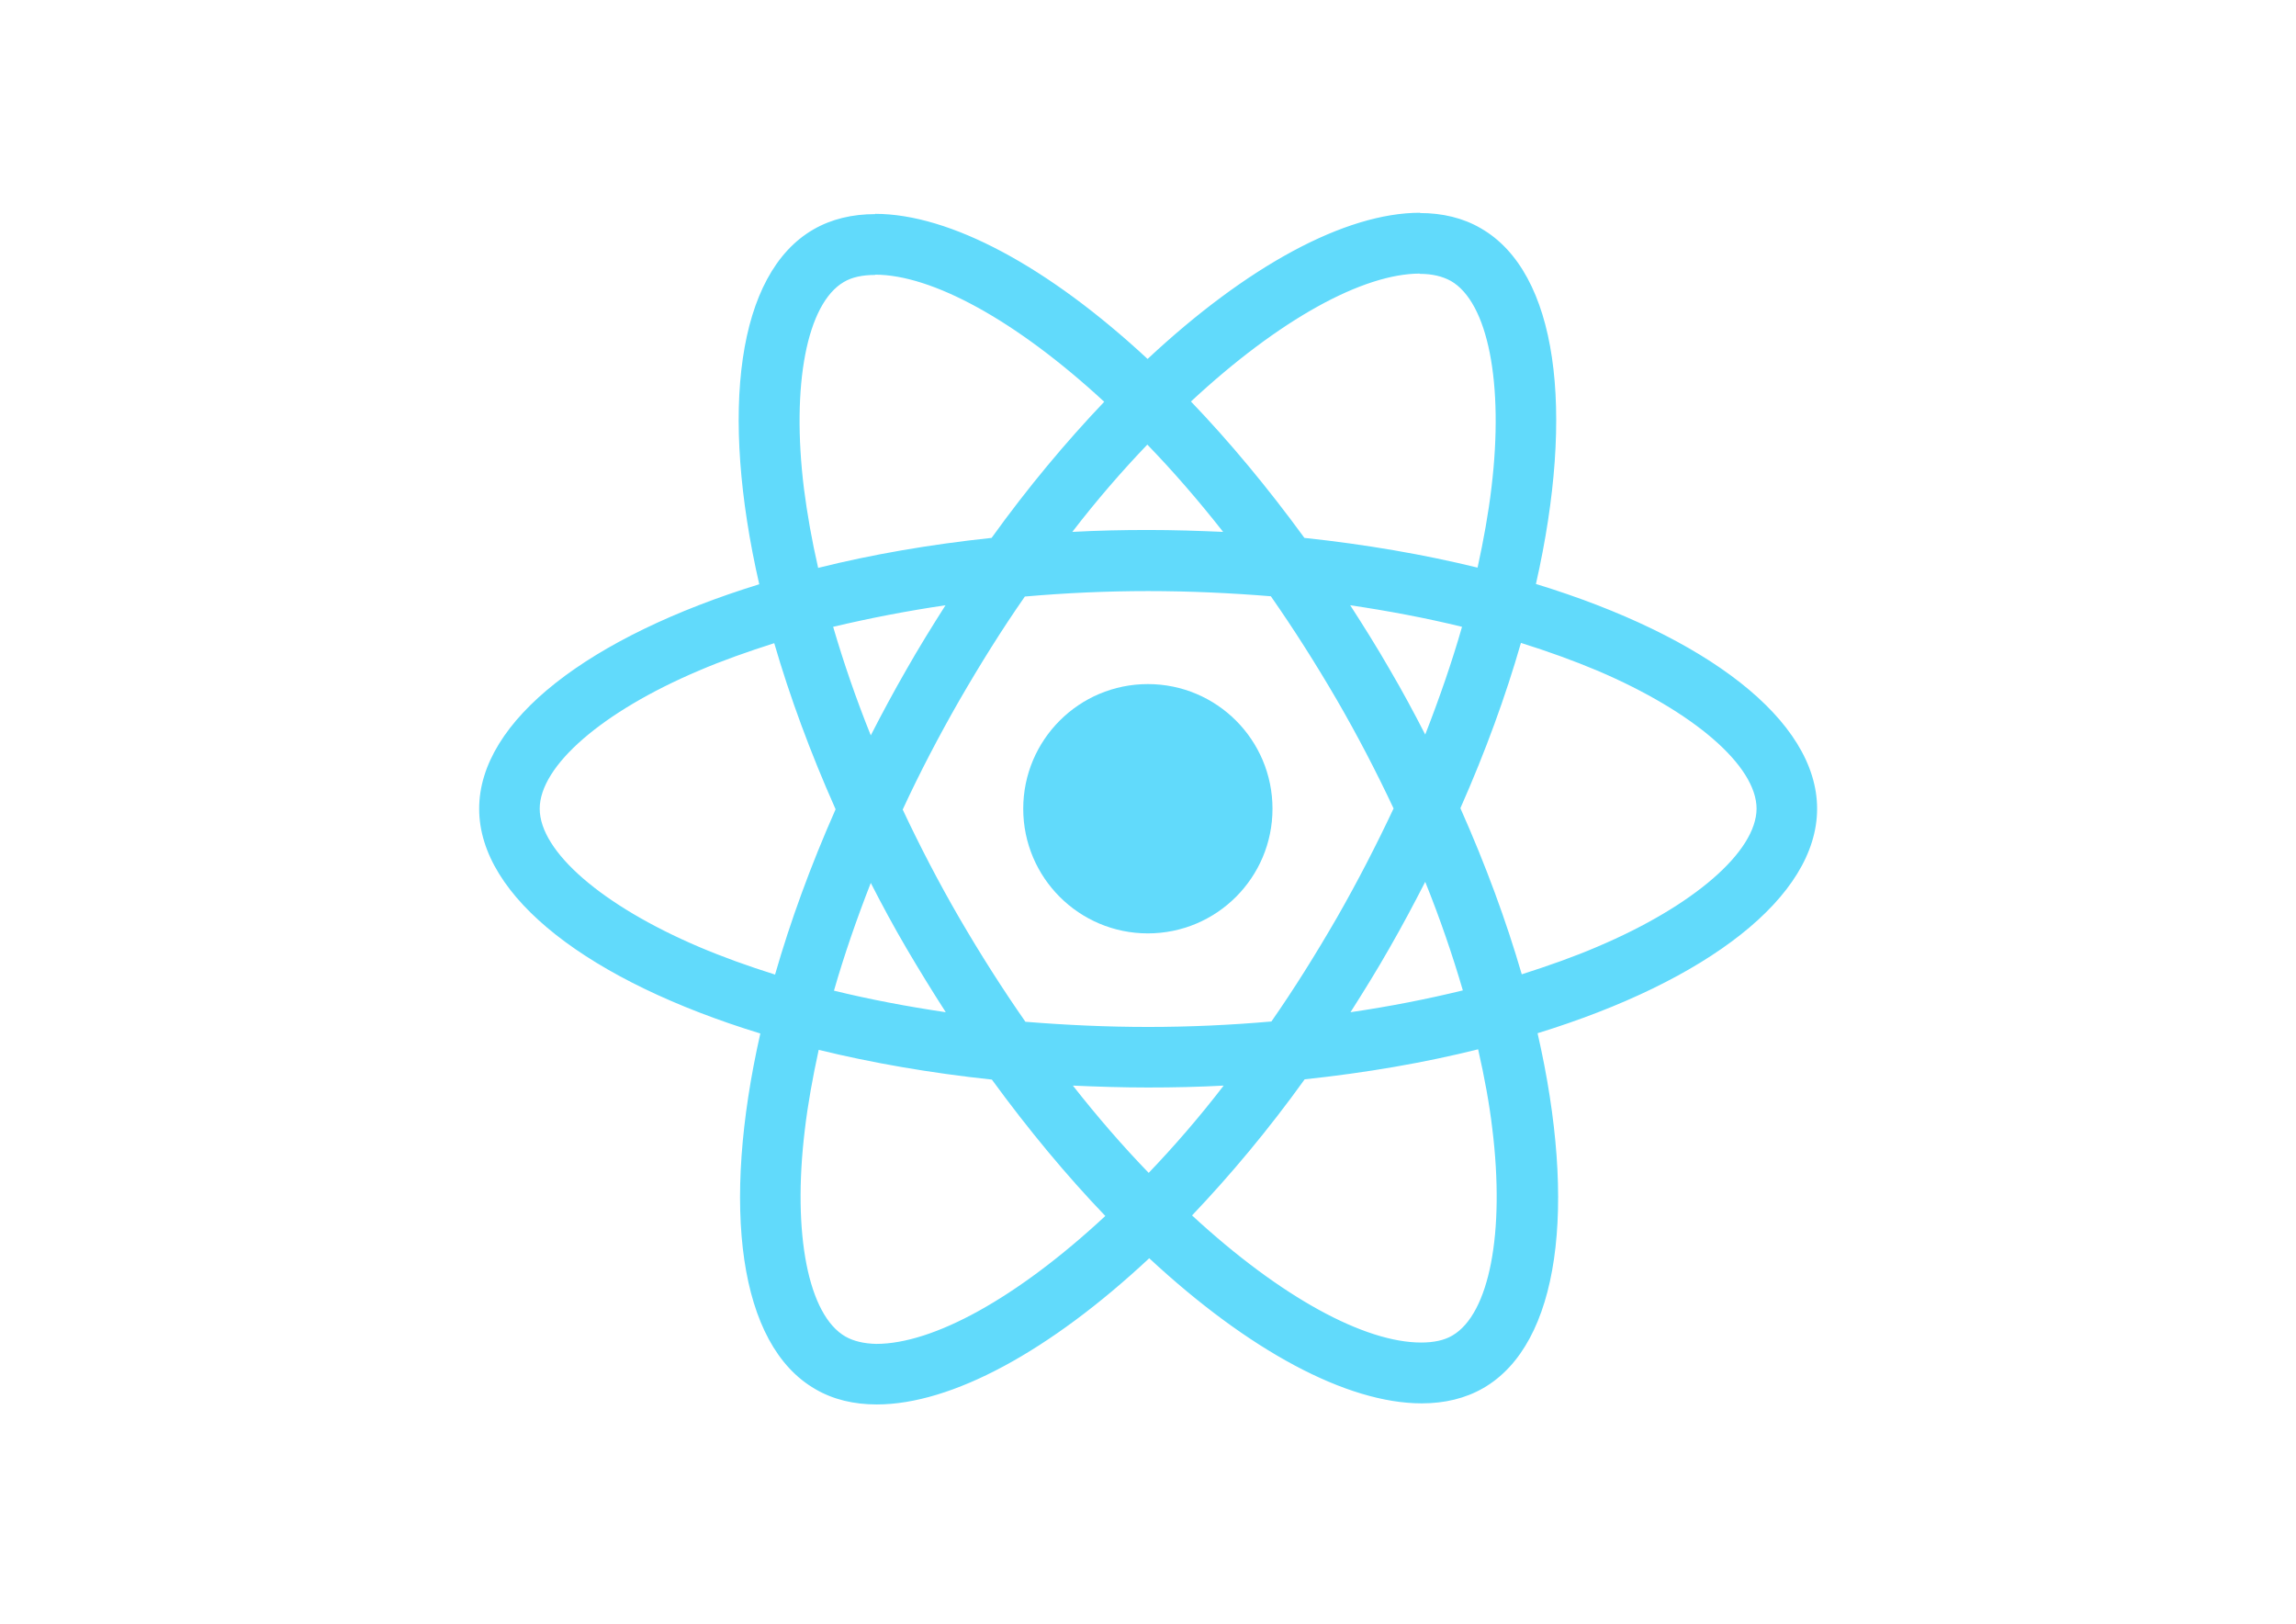
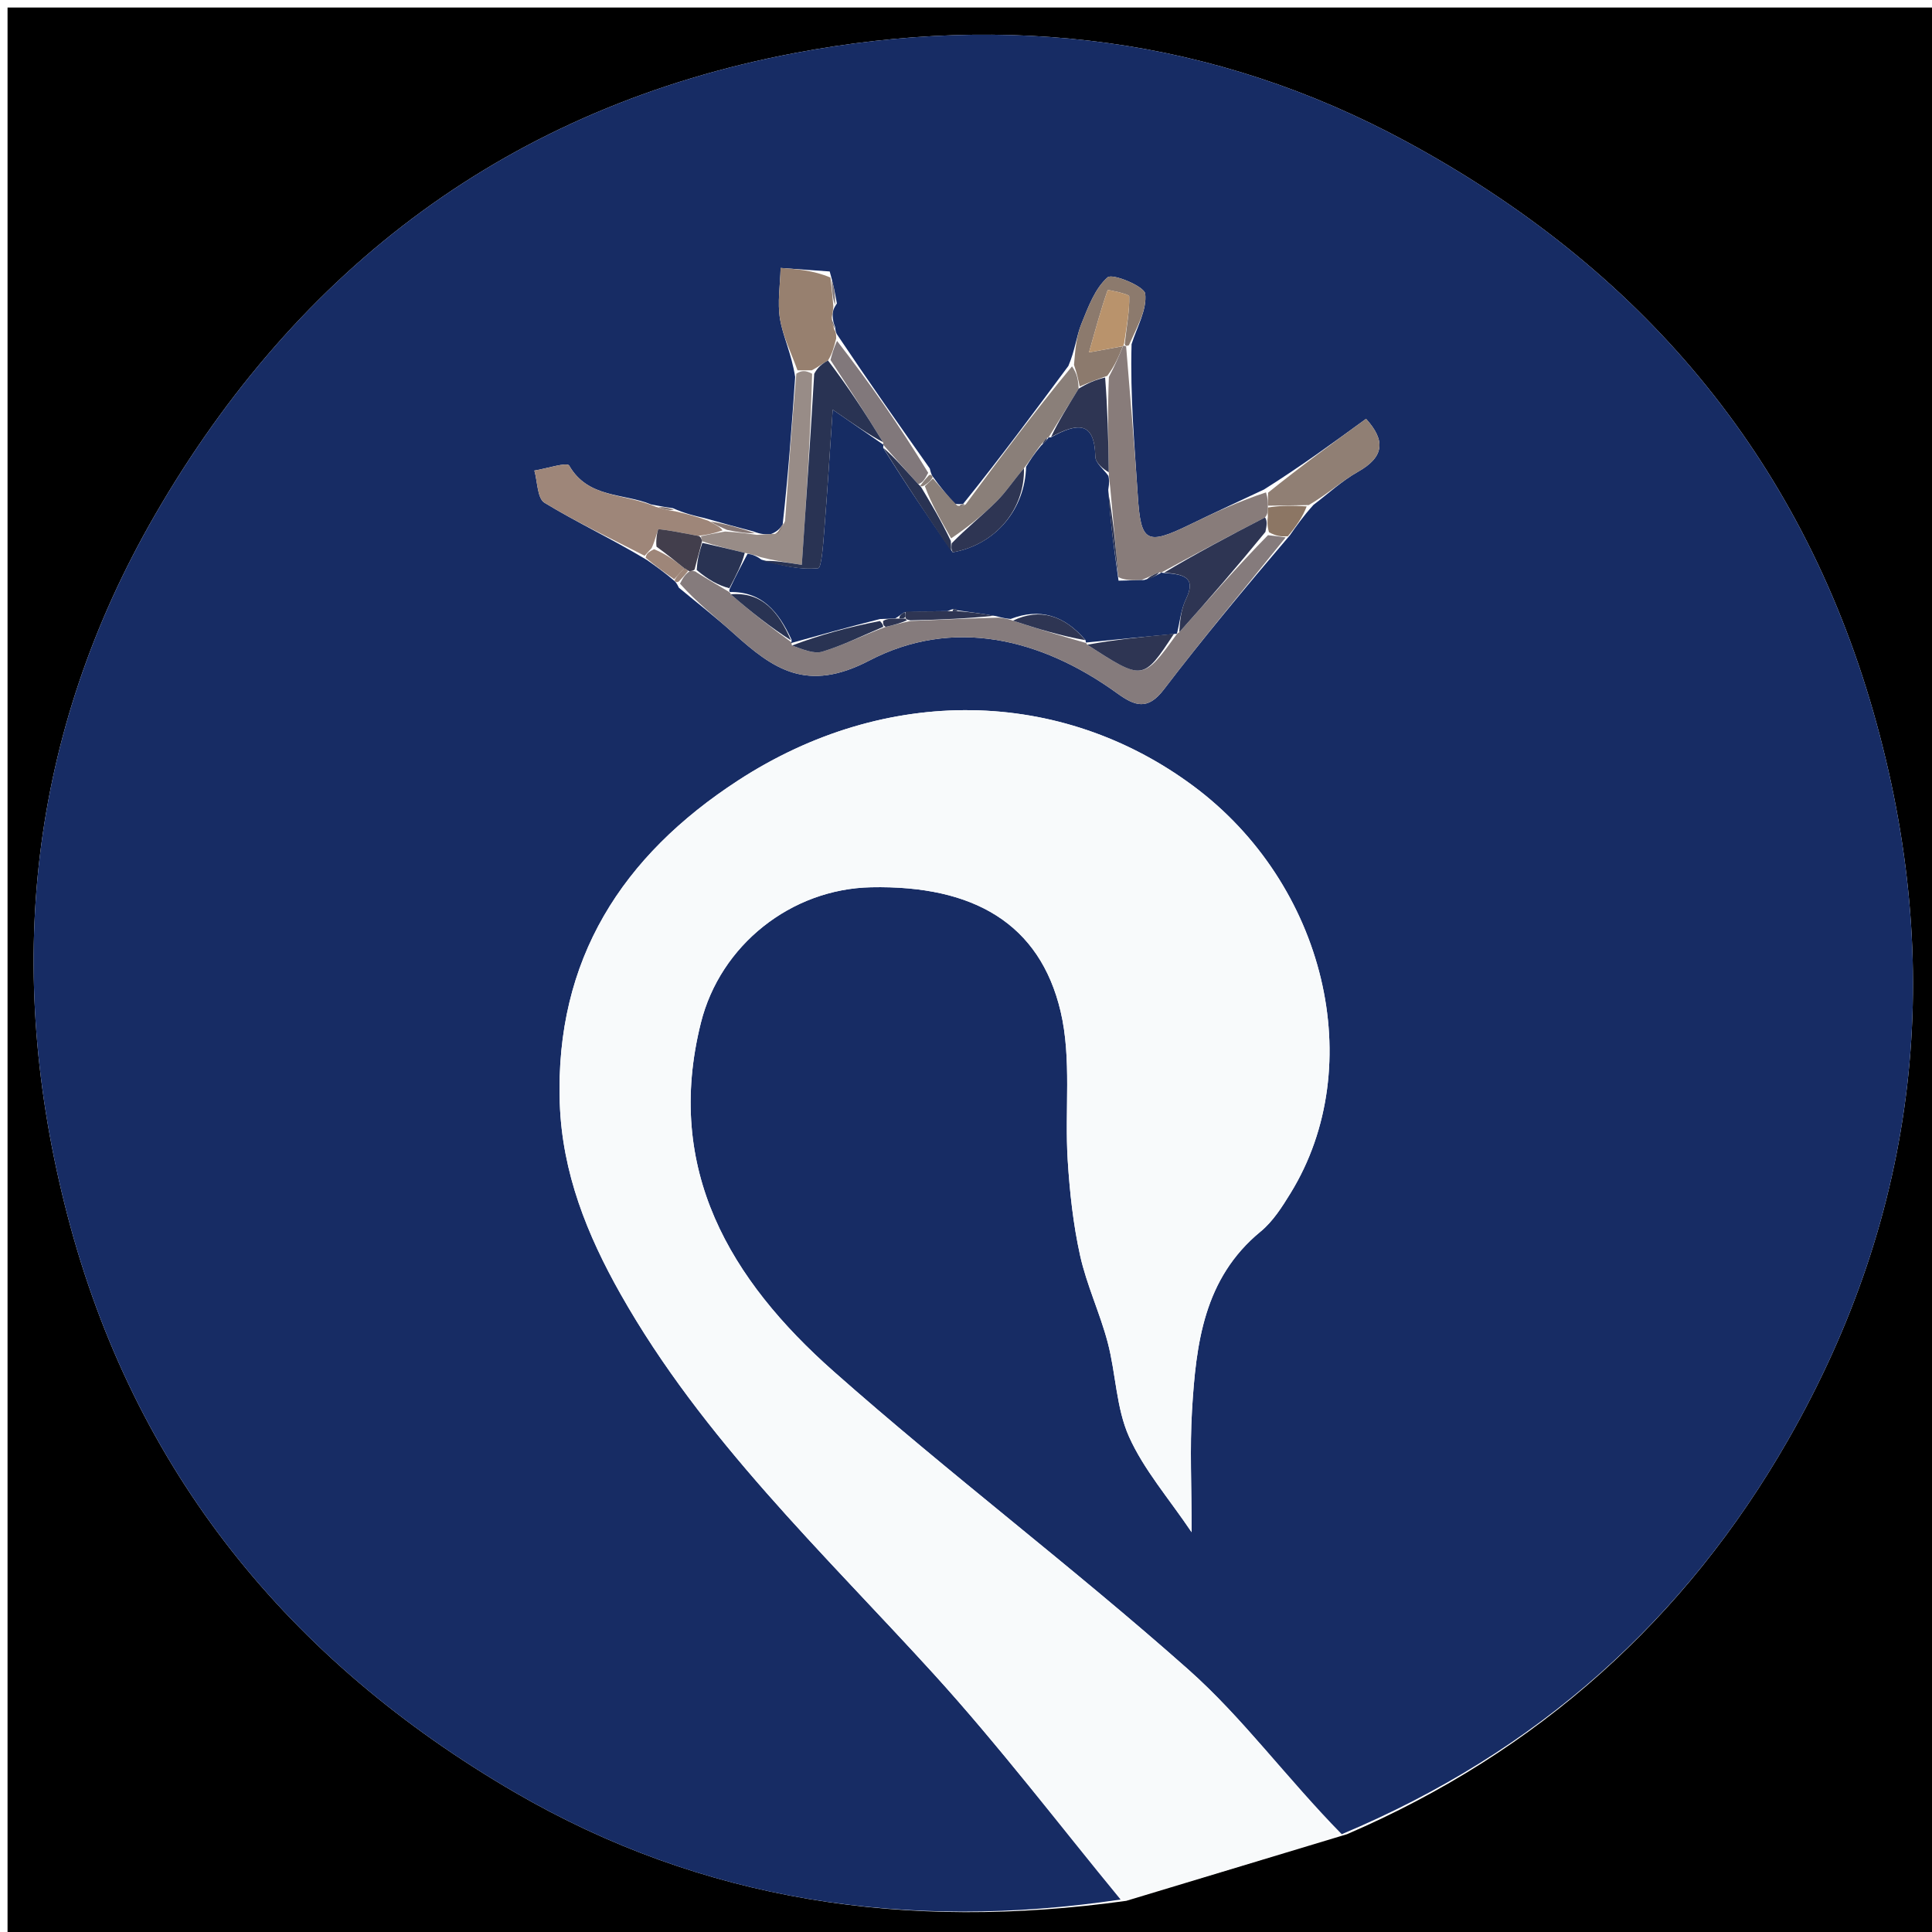
- <svg xmlns="http://www.w3.org/2000/svg" viewBox="0 0 841.9 595.3">
-   <g fill="#61DAFB">
-     <path d="M666.3 296.5c0-32.5-40.7-63.3-103.1-82.4 14.4-63.6 8-114.2-20.2-130.4-6.5-3.8-14.1-5.6-22.4-5.6v22.3c4.6 0 8.3.9 11.4 2.6 13.6 7.8 19.5 37.5 14.9 75.7-1.1 9.4-2.9 19.3-5.1 29.4-19.6-4.8-41-8.5-63.5-10.9-13.5-18.5-27.5-35.3-41.6-50 32.6-30.3 63.2-46.9 84-46.9V78c-27.5 0-63.5 19.6-99.9 53.6-36.4-33.8-72.4-53.2-99.9-53.2v22.3c20.7 0 51.4 16.5 84 46.6-14 14.7-28 31.4-41.3 49.9-22.6 2.4-44 6.1-63.6 11-2.3-10-4-19.7-5.2-29-4.7-38.2 1.1-67.9 14.6-75.8 3-1.8 6.9-2.6 11.5-2.6V78.5c-8.4 0-16 1.8-22.6 5.6-28.1 16.2-34.4 66.7-19.9 130.1-62.2 19.2-102.7 49.9-102.7 82.3 0 32.5 40.7 63.3 103.1 82.4-14.4 63.6-8 114.2 20.2 130.4 6.5 3.8 14.1 5.6 22.5 5.6 27.5 0 63.5-19.6 99.9-53.6 36.4 33.8 72.4 53.2 99.9 53.2 8.4 0 16-1.8 22.6-5.6 28.1-16.2 34.4-66.7 19.9-130.1 62-19.1 102.5-49.9 102.5-82.3zm-130.2-66.7c-3.7 12.9-8.3 26.2-13.5 39.5-4.1-8-8.4-16-13.1-24-4.6-8-9.5-15.8-14.4-23.4 14.2 2.1 27.9 4.7 41 7.9zm-45.8 106.5c-7.8 13.5-15.8 26.3-24.1 38.2-14.9 1.3-30 2-45.2 2-15.1 0-30.2-.7-45-1.9-8.3-11.9-16.4-24.6-24.2-38-7.6-13.1-14.5-26.4-20.8-39.8 6.2-13.4 13.2-26.8 20.7-39.9 7.8-13.5 15.8-26.3 24.1-38.2 14.9-1.3 30-2 45.2-2 15.1 0 30.2.7 45 1.9 8.3 11.9 16.4 24.6 24.2 38 7.6 13.1 14.5 26.4 20.8 39.8-6.3 13.4-13.2 26.8-20.7 39.9zm32.3-13c5.4 13.4 10 26.8 13.8 39.8-13.1 3.2-26.9 5.9-41.2 8 4.9-7.7 9.8-15.6 14.4-23.7 4.6-8 8.9-16.1 13-24.1zM421.2 430c-9.3-9.6-18.6-20.3-27.8-32 9 .4 18.2.7 27.5.7 9.4 0 18.7-.2 27.8-.7-9 11.7-18.3 22.4-27.5 32zm-74.4-58.9c-14.2-2.1-27.9-4.7-41-7.9 3.7-12.9 8.3-26.2 13.5-39.5 4.1 8 8.4 16 13.1 24 4.7 8 9.5 15.8 14.4 23.4zM420.7 163c9.3 9.6 18.6 20.3 27.8 32-9-.4-18.2-.7-27.5-.7-9.4 0-18.7.2-27.8.7 9-11.7 18.3-22.4 27.5-32zm-74 58.9c-4.9 7.7-9.8 15.6-14.4 23.7-4.6 8-8.9 16-13 24-5.4-13.4-10-26.8-13.8-39.8 13.1-3.1 26.9-5.8 41.2-7.9zm-90.5 125.2c-35.4-15.1-58.3-34.9-58.3-50.6 0-15.7 22.9-35.6 58.3-50.6 8.6-3.7 18-7 27.7-10.1 5.7 19.6 13.2 40 22.5 60.9-9.2 20.8-16.6 41.1-22.2 60.6-9.9-3.1-19.3-6.5-28-10.2zM310 490c-13.6-7.8-19.5-37.5-14.9-75.7 1.1-9.4 2.9-19.3 5.1-29.4 19.6 4.8 41 8.5 63.5 10.9 13.5 18.5 27.5 35.3 41.6 50-32.6 30.3-63.2 46.9-84 46.9-4.5-.1-8.3-1-11.3-2.7zm237.2-76.2c4.7 38.2-1.1 67.9-14.6 75.8-3 1.8-6.9 2.6-11.5 2.6-20.7 0-51.4-16.5-84-46.6 14-14.7 28-31.4 41.3-49.9 22.6-2.4 44-6.1 63.6-11 2.3 10.1 4.1 19.8 5.2 29.1zm38.5-66.7c-8.6 3.7-18 7-27.7 10.1-5.7-19.6-13.2-40-22.5-60.9 9.2-20.8 16.6-41.1 22.2-60.6 9.9 3.1 19.3 6.5 28.1 10.2 35.4 15.1 58.3 34.9 58.3 50.6-.1 15.7-23 35.6-58.4 50.6zM320.8 78.4z" />
-     <circle cx="420.9" cy="296.5" r="45.7" />
-     <path d="M520.5 78.1z" />
-   </g>
+ <svg xmlns="http://www.w3.org/2000/svg" version="1.1" id="Layer_1" x="0px" y="0px" width="100%" viewBox="0 0 256 256" enable-background="new 0 0 256 256" xml:space="preserve">
+   <path fill="#000000" opacity="1" stroke="none" d=" M151,257   C100.667,257 50.833,257 1,257   C1,171.667 1,86.333 1,1   C86.333,1 171.667,1 257,1   C257,86.333 257,171.667 257,257   C221.833,257 186.667,257 151,257  M149.236,251.87   C158.741,249.001 168.247,246.133 178.484,243.041   C203.76,232.154 223.338,214.523 236.89,190.873   C254.274,160.533 257.902,128.086 248.228,94.336   C238.459,60.257 217.214,35.457 186.33,18.75   C160.832,4.956 133.524,1.68 105.305,7.028   C67.644,14.164 39.513,35.413 20.554,68.204   C3.782,97.213 0.501,128.6 8.921,160.976   C17.736,194.873 38.288,220.101 68.262,237.518   C93.116,251.959 120.162,255.918 149.236,251.87  z" />
+   <path fill="#172C64" opacity="1" stroke="none" d=" M148.486,251.698   C120.162,255.918 93.116,251.959 68.262,237.518   C38.288,220.101 17.736,194.873 8.921,160.976   C0.501,128.6 3.782,97.213 20.554,68.204   C39.513,35.413 67.644,14.164 105.305,7.028   C133.524,1.68 160.832,4.956 186.33,18.75   C217.214,35.457 238.459,60.257 248.228,94.336   C257.902,128.086 254.274,160.533 236.89,190.873   C223.338,214.523 203.76,232.154 177.789,243.041   C170.58,235.705 164.706,227.647 157.418,221.183   C142.124,207.617 125.761,195.258 110.452,181.708   C96.765,169.593 88.003,154.985 92.872,135.526   C95.451,125.22 104.82,117.791 115.417,117.568   C129.051,117.281 137.782,122.421 140.53,133.994   C142.024,140.287 141.061,147.138 141.476,153.721   C141.742,157.956 142.203,162.226 143.119,166.36   C143.987,170.275 145.748,173.984 146.775,177.874   C147.868,182.011 147.892,186.553 149.602,190.372   C151.562,194.749 154.863,198.525 157.894,203.025   C157.894,196.807 157.649,191.83 157.947,186.885   C158.479,178.079 159.478,169.394 167.047,163.177   C168.672,161.842 169.891,159.913 171.014,158.083   C181.402,141.161 175.608,117.102 158.074,104.114   C140.508,91.102 117.402,90.673 97.82,103.402   C82.457,113.388 73.538,127.124 74.173,146.15   C74.483,155.409 77.805,163.641 82.235,171.477   C93.092,190.681 109.052,205.692 123.714,221.801   C132.416,231.361 140.258,241.706 148.486,251.698  M89.445,77.044   C89.445,77.044 89.672,77.265 89.956,77.874   C92.373,79.882 94.861,81.811 97.192,83.913   C102.482,88.683 106.92,91.834 115.187,87.528   C126.224,81.78 137.867,84.514 148.027,91.86   C150.376,93.558 152.068,94.169 154.208,91.37   C159.438,84.53 164.959,77.913 170.93,70.911   C171.782,69.69 172.634,68.469 174.041,66.899   C175.993,65.422 177.813,63.713 179.926,62.521   C183.465,60.525 183.594,58.356 181.01,55.497   C176.564,58.732 172.299,61.835 167.493,64.859   C164.209,66.41 160.909,67.929 157.643,69.519   C151.899,72.316 151.161,71.869 150.765,65.706   C150.34,59.098 149.741,52.502 149.938,45.608   C150.639,43.368 151.993,41.052 151.748,38.921   C151.635,37.938 147.402,36.186 146.764,36.747   C145.081,38.225 144.182,40.714 143.285,42.927   C142.63,44.542 142.473,46.36 141.567,48.487   C137.033,54.6 132.5,60.714 127.636,66.752   C127.396,66.765 127.197,66.863 126.476,66.75   C125.524,65.635 124.573,64.52 123.538,63.068   C123.538,63.068 123.35,62.77 123.202,62.077   C119.183,56.374 115.164,50.671 110.923,44.333   C110.812,44.138 110.701,43.943 110.652,43.308   C110.49,42.898 110.327,42.488 110.331,41.602   C110.363,41.271 110.394,40.94 110.891,40.212   C110.677,39.001 110.464,37.789 109.941,35.972   C107.772,35.816 105.604,35.661 103.436,35.505   C103.38,37.774 102.989,40.099 103.36,42.295   C103.753,44.617 104.871,46.816 105.364,49.953   C104.917,56.316 104.471,62.678 103.706,69.51   C103.377,69.975 103.048,70.439 102.114,70.781   C101.502,70.81 100.89,70.839 99.811,70.411   C97.861,69.897 95.911,69.383 93.335,68.646   C92.042,68.346 90.749,68.047 89.17,67.339   C88.452,67.234 87.733,67.13 86.273,66.838   C82.6,65.322 77.92,66.043 75.42,61.693   C75.133,61.194 72.404,62.098 70.808,62.352   C71.228,63.817 71.19,66.034 72.147,66.617   C76.415,69.216 80.968,71.347 85.71,74.194   C86.918,75.047 88.127,75.901 89.445,77.044  z" />
+   <path fill="#F8FAFB" opacity="1" stroke="none" d=" M148.861,251.784   C140.258,241.706 132.416,231.361 123.714,221.801   C109.052,205.692 93.092,190.681 82.235,171.477   C77.805,163.641 74.483,155.409 74.173,146.15   C73.538,127.124 82.457,113.388 97.82,103.402   C117.402,90.673 140.508,91.102 158.074,104.114   C175.608,117.102 181.402,141.161 171.014,158.083   C169.891,159.913 168.672,161.842 167.047,163.177   C159.478,169.394 158.479,178.079 157.947,186.885   C157.649,191.83 157.894,196.807 157.894,203.025   C154.863,198.525 151.562,194.749 149.602,190.372   C147.892,186.553 147.868,182.011 146.775,177.874   C145.748,173.984 143.987,170.275 143.119,166.36   C142.203,162.226 141.742,157.956 141.476,153.721   C141.061,147.138 142.024,140.287 140.53,133.994   C137.782,122.421 129.051,117.281 115.417,117.568   C104.82,117.791 95.451,125.22 92.872,135.526   C88.003,154.985 96.765,169.593 110.452,181.708   C125.761,195.258 142.124,207.617 157.418,221.183   C164.706,227.647 170.58,235.705 177.423,243.152   C168.247,246.133 158.741,249.001 148.861,251.784  z" />
+   <path fill="#857B7C" opacity="1" stroke="none" d=" M170.363,71.207   C164.959,77.913 159.438,84.53 154.208,91.37   C152.068,94.169 150.376,93.558 148.027,91.86   C137.867,84.514 126.224,81.78 115.187,87.528   C106.92,91.834 102.482,88.683 97.192,83.913   C94.861,81.811 92.373,79.882 90.101,77.339   C90.553,76.428 90.86,76.053 91.398,75.675   C91.629,75.672 92.087,75.605 92.325,75.855   C93.872,76.833 95.179,77.561 96.524,78.379   C96.561,78.47 96.756,78.445 96.831,78.751   C99.538,81.108 102.169,83.159 104.869,85.102   C104.938,84.996 104.813,85.212 104.945,85.534   C106.391,86.047 107.843,86.693 108.99,86.342   C111.746,85.498 114.359,84.187 117.367,83.062   C118.549,82.801 119.395,82.542 120.686,82.28   C124.75,82.112 128.367,81.945 132.305,81.837   C133.057,81.934 133.489,81.974 134.216,82.241   C137.627,83.377 140.742,84.286 143.886,85.192   C143.915,85.189 143.88,85.143 144.069,85.427   C151.459,90.209 151.459,90.209 155.965,83.977   C155.995,83.996 155.958,83.936 156.254,83.782   C160.214,79.375 163.878,75.123 168.014,70.914   C169.111,71.04 169.737,71.124 170.363,71.207  z" />
+   <path fill="#887C7A" opacity="1" stroke="none" d=" M149.217,45.9   C149.741,52.502 150.34,59.098 150.765,65.706   C151.161,71.869 151.899,72.316 157.643,69.519   C160.909,67.929 164.209,66.41 167.753,65.244   C168.01,66.088 168.007,66.548 167.995,67.251   C167.968,67.819 167.973,68.144 167.623,68.564   C162.791,71.047 158.336,73.436 153.875,75.868   C153.871,75.912 153.925,75.842 153.595,75.846   C152.705,76.181 152.144,76.512 151.245,76.852   C150.009,76.888 149.111,76.915 148.2,76.489   C147.827,72.322 147.466,68.607 147.107,64.58   C147.028,63.863 146.947,63.457 146.918,62.586   C146.862,58.137 146.755,54.154 146.932,49.952   C147.739,48.448 148.262,47.162 148.812,45.854   C148.84,45.832 148.88,45.775 148.964,45.808   C149.047,45.841 149.217,45.9 149.217,45.9  z" />
+   <path fill="#9E8679" opacity="1" stroke="none" d=" M85.417,73.648   C80.968,71.347 76.415,69.216 72.147,66.617   C71.19,66.034 71.228,63.817 70.808,62.352   C72.404,62.098 75.133,61.194 75.42,61.693   C77.92,66.043 82.6,65.322 86.895,67.147   C88.164,67.553 88.81,67.65 89.456,67.747   C90.749,68.047 92.042,68.346 93.841,68.994   C94.899,69.584 95.45,69.826 95.74,70.279   C94.609,70.677 93.74,70.864 92.506,71.005   C90.519,70.645 88.903,70.279 87.266,70.12   C87.136,70.107 86.867,71.529 86.346,72.62   C85.826,73.187 85.621,73.417 85.417,73.648  z" />
+   <path fill="#8A7F79" opacity="1" stroke="none" d=" M127.966,66.827   C132.5,60.714 137.033,54.6 142.046,48.544   C142.706,49.472 142.887,50.342 142.921,51.502   C141.49,53.84 140.204,55.89 138.935,57.969   C138.951,57.997 138.966,57.934 138.729,58.037   C138.311,58.428 138.131,58.715 137.724,59.187   C136.986,60.196 136.474,61.022 135.681,62.043   C134.288,63.653 133.303,65.195 132.034,66.453   C130.178,68.293 128.119,69.929 126.028,71.337   C124.669,68.93 123.428,66.839 122.55,64.415   C123.149,63.857 123.385,63.631 123.622,63.404   C124.573,64.52 125.524,65.635 126.847,66.995   C127.468,67.103 127.717,66.965 127.966,66.827  z" />
+   <path fill="#97806F" opacity="1" stroke="none" d=" M110.589,43.749   C110.701,43.943 110.812,44.138 110.8,44.851   C110.465,46.145 110.254,46.921 109.714,47.764   C108.87,48.246 108.355,48.662 107.566,49.068   C106.753,49.062 106.212,49.066 105.672,49.069   C104.871,46.816 103.753,44.617 103.36,42.295   C102.989,40.099 103.38,37.774 103.436,35.505   C105.604,35.661 107.772,35.816 110.049,36.78   C110.247,38.595 110.337,39.602 110.426,40.608   C110.394,40.94 110.363,41.271 110.218,42.062   C110.266,42.931 110.428,43.34 110.589,43.749  z" />
+   <path fill="#988C87" opacity="1" stroke="none" d=" M105.518,49.511   C106.212,49.066 106.753,49.062 107.613,49.52   C107.374,58.218 106.814,66.455 106.244,74.846   C103.843,74.468 102.409,74.242 100.786,73.828   C100.084,73.553 99.571,73.465 98.688,73.253   C96.567,72.73 94.815,72.332 93.02,71.712   C92.976,71.49 92.871,71.051 92.871,71.051   C93.74,70.864 94.609,70.677 96.076,70.426   C97.874,70.531 99.076,70.7 100.277,70.869   C100.89,70.839 101.502,70.81 102.712,70.734   C103.549,70.139 103.786,69.59 104.024,69.041   C104.471,62.678 104.917,56.316 105.518,49.511  z" />
+   <path fill="#907F74" opacity="1" stroke="none" d=" M168.005,67.007   C168.007,66.548 168.01,66.088 168.024,65.283   C172.299,61.835 176.564,58.732 181.01,55.497   C183.594,58.356 183.465,60.525 179.926,62.521   C177.813,63.713 175.993,65.422 173.417,66.926   C171.197,66.971 169.601,66.989 168.005,67.007  z" />
+   <path fill="#81787B" opacity="1" stroke="none" d=" M110.042,47.698   C110.254,46.921 110.465,46.145 110.911,45.168   C115.164,50.671 119.183,56.374 122.993,62.651   C122.499,63.606 122.215,63.988 121.667,64.145   C119.957,62.262 118.512,60.605 117.045,58.957   C117.024,58.967 117.073,58.936 117.013,58.597   C114.649,54.737 112.346,51.217 110.042,47.698  z" />
+   <path fill="#8C7A6D" opacity="1" stroke="none" d=" M143.067,51.213   C142.887,50.342 142.706,49.472 142.31,48.344   C142.473,46.36 142.63,44.542 143.285,42.927   C144.182,40.714 145.081,38.225 146.764,36.747   C147.402,36.186 151.635,37.938 151.748,38.921   C151.993,41.052 150.639,43.368 149.578,45.754   C149.217,45.9 149.047,45.841 149.046,45.481   C149.289,43.17 149.676,41.215 149.629,39.27   C149.622,38.955 146.796,38.372 146.772,38.44   C145.913,40.882 145.233,43.387 144.298,46.695   C146.639,46.267 147.712,46.072 148.785,45.876   C148.262,47.162 147.739,48.448 146.719,49.803   C145.17,50.32 144.119,50.766 143.067,51.213  z" />
+   <path fill="#8C7664" opacity="1" stroke="none" d=" M167.995,67.251   C169.601,66.989 171.197,66.971 173.14,67.1   C172.634,68.469 171.782,69.69 170.647,71.059   C169.737,71.124 169.111,71.04 168.146,70.523   C167.871,69.549 167.935,69.009 167.999,68.469   C167.973,68.144 167.968,67.819 167.995,67.251  z" />
+   <path fill="#877875" opacity="1" stroke="none" d=" M100.044,70.64   C99.076,70.7 97.874,70.531 96.337,70.215   C95.45,69.826 94.899,69.584 94.154,69.106   C95.911,69.383 97.861,69.897 100.044,70.64  z" />
+   <path fill="#9E8679" opacity="1" stroke="none" d=" M89.335,76.754   C88.127,75.901 86.918,75.047 85.564,73.921   C85.621,73.417 85.826,73.187 86.672,72.772   C88.456,73.508 89.597,74.429 90.715,75.342   C90.691,75.335 90.694,75.286 90.347,75.646   C89.778,76.255 89.557,76.504 89.335,76.754  z" />
+   <path fill="#81787B" opacity="1" stroke="none" d=" M110.659,40.41   C110.337,39.602 110.247,38.595 110.203,37.083   C110.464,37.789 110.677,39.001 110.659,40.41  z" />
+   <path fill="#877875" opacity="1" stroke="none" d=" M89.313,67.543   C88.81,67.65 88.164,67.553 87.266,67.24   C87.733,67.13 88.452,67.234 89.313,67.543  z" />
+   <path fill="#877875" opacity="1" stroke="none" d=" M103.865,69.275   C103.786,69.59 103.549,70.139 103.015,70.796   C103.048,70.439 103.377,69.975 103.865,69.275  z" />
+   <path fill="#81787B" opacity="1" stroke="none" d=" M127.801,66.79   C127.717,66.965 127.468,67.103 127.128,67.142   C127.197,66.863 127.396,66.765 127.801,66.79  z" />
+   <path fill="#81787B" opacity="1" stroke="none" d=" M110.621,43.528   C110.428,43.34 110.266,42.931 110.134,42.3   C110.327,42.488 110.49,42.898 110.621,43.528  z" />
+   <path fill="#9E8679" opacity="1" stroke="none" d=" M91.167,75.678   C90.86,76.053 90.553,76.428 89.959,77.034   C89.672,77.265 89.445,77.044 89.39,76.899   C89.557,76.504 89.778,76.255 90.347,75.635   C90.695,75.265 90.723,75.247 90.843,75.345   C90.964,75.443 91.167,75.678 91.167,75.678  z" />
+   <path fill="#8A7F79" opacity="1" stroke="none" d=" M121.931,64.37   C122.215,63.988 122.499,63.606 123.067,62.997   C123.35,62.77 123.538,63.068 123.58,63.236   C123.385,63.631 123.149,63.857 122.483,64.322   C122.055,64.561 121.931,64.37 121.931,64.37  z" />
+   <path fill="#162C63" opacity="1" stroke="none" d=" M99.057,73.377   C99.571,73.465 100.084,73.553 100.89,74.153   C103.601,74.957 106.049,75.536 108.411,75.291   C108.863,75.244 109.087,71.964 109.23,70.161   C109.645,64.955 109.965,59.742 110.339,54.283   C113.166,56.236 115.12,57.586 117.073,58.936   C117.073,58.936 117.024,58.967 117.028,59.344   C120.021,64.145 123.012,68.569 126.239,73.184   C131.936,72.176 135.817,67.461 135.963,61.848   C136.474,61.022 136.986,60.196 137.942,59.059   C138.579,58.475 138.772,58.204 138.966,57.934   C138.966,57.934 138.951,57.997 139.286,57.933   C142.749,56.034 145.036,55.743 145.136,60.502   C145.155,61.363 146.262,62.202 146.867,63.05   C146.947,63.457 147.028,63.863 146.852,64.899   C147.135,69.333 147.674,73.137 148.213,76.941   C149.111,76.915 150.009,76.888 151.587,76.855   C152.82,76.513 153.373,76.177 153.925,75.842   C153.925,75.842 153.871,75.912 154.26,75.921   C156.849,76.097 158.556,76.479 157.141,79.402   C156.474,80.781 156.336,82.416 155.958,83.936   C155.958,83.936 155.995,83.996 155.587,84.004   C151.413,84.39 147.646,84.766 143.88,85.143   C143.88,85.143 143.915,85.189 143.84,84.825   C141.014,81.51 137.774,80.53 133.921,82.014   C133.489,81.974 133.057,81.934 132.001,81.645   C129.927,81.258 128.477,81.12 126.914,80.87   C126.477,80.608 126.202,80.683 125.55,80.981   C123.42,80.997 121.716,81.014 119.803,81.146   C119.336,81.447 119.114,81.672 118.61,81.947   C117.861,81.984 117.433,82.007 116.6,82.028   C112.4,83.088 108.606,84.15 104.813,85.212   C104.813,85.212 104.938,84.996 104.874,84.741   C103.175,81.073 100.993,78.389 96.756,78.445   C96.756,78.445 96.561,78.47 96.683,78.037   C97.555,76.194 98.306,74.786 99.057,73.377  z" />
+   <path fill="#2E3553" opacity="1" stroke="none" d=" M156.254,83.782   C156.336,82.416 156.474,80.781 157.141,79.402   C158.556,76.479 156.849,76.097 154.264,75.877   C158.336,73.436 162.791,71.047 167.623,68.564   C167.935,69.009 167.871,69.549 167.675,70.48   C163.878,75.123 160.214,79.375 156.254,83.782  z" />
+   <path fill="#293353" opacity="1" stroke="none" d=" M98.688,73.253   C98.306,74.786 97.555,76.194 96.645,77.946   C95.179,77.561 93.872,76.833 92.319,75.539   C92.404,73.96 92.733,72.946 93.063,71.933   C94.815,72.332 96.567,72.73 98.688,73.253  z" />
+   <path fill="#2E3553" opacity="1" stroke="none" d=" M144.069,85.427   C147.646,84.766 151.413,84.39 155.557,83.985   C151.459,90.209 151.459,90.209 144.069,85.427  z" />
+   <path fill="#293353" opacity="1" stroke="none" d=" M104.945,85.534   C108.606,84.15 112.4,83.088 116.603,82.286   C117.018,82.719 117.024,82.892 117.029,83.064   C114.359,84.187 111.746,85.498 108.99,86.342   C107.843,86.693 106.391,86.047 104.945,85.534  z" />
+   <path fill="#423E4C" opacity="1" stroke="none" d=" M93.02,71.712   C92.733,72.946 92.404,73.96 92.08,75.289   C92.087,75.605 91.629,75.672 91.398,75.675   C91.167,75.678 90.964,75.443 90.851,75.366   C90.738,75.288 90.738,75.349 90.738,75.349   C89.597,74.429 88.456,73.508 86.989,72.435   C86.867,71.529 87.136,70.107 87.266,70.12   C88.903,70.279 90.519,70.645 92.506,71.005   C92.871,71.051 92.976,71.49 93.02,71.712  z" />
+   <path fill="#293353" opacity="1" stroke="none" d=" M96.831,78.751   C100.993,78.389 103.175,81.073 104.805,84.848   C102.169,83.159 99.538,81.108 96.831,78.751  z" />
+   <path fill="#2E3553" opacity="1" stroke="none" d=" M134.216,82.241   C137.774,80.53 141.014,81.51 143.811,84.827   C140.742,84.286 137.627,83.377 134.216,82.241  z" />
+   <path fill="#2E3553" opacity="1" stroke="none" d=" M120.012,81.032   C121.716,81.014 123.42,80.997 125.813,80.984   C126.677,80.987 126.853,80.985 127.028,80.983   C128.477,81.12 129.927,81.258 131.68,81.587   C128.367,81.945 124.75,82.112 120.617,82.199   C120.102,82.12 119.965,81.964 119.978,81.731   C119.992,81.498 120.012,81.032 120.012,81.032  z" />
+   <path fill="#2E3553" opacity="1" stroke="none" d=" M117.367,83.062   C117.024,82.892 117.018,82.719 117.009,82.289   C117.433,82.007 117.861,81.984 118.868,81.962   C119.62,81.963 119.792,81.963 119.965,81.964   C119.965,81.964 120.102,82.12 120.171,82.201   C119.395,82.542 118.549,82.801 117.367,83.062  z" />
+   <path fill="#2E3553" opacity="1" stroke="none" d=" M146.918,62.586   C146.262,62.202 145.155,61.363 145.136,60.502   C145.036,55.743 142.749,56.034 139.271,57.905   C140.204,55.89 141.49,53.84 142.921,51.502   C144.119,50.766 145.17,50.32 146.435,50.021   C146.755,54.154 146.862,58.137 146.918,62.586  z" />
+   <path fill="#2E3553" opacity="1" stroke="none" d=" M148.2,76.489   C147.674,73.137 147.135,69.333 146.85,65.211   C147.466,68.607 147.827,72.322 148.2,76.489  z" />
+   <path fill="#2E3553" opacity="1" stroke="none" d=" M153.595,75.846   C153.373,76.177 152.82,76.513 151.925,76.846   C152.144,76.512 152.705,76.181 153.595,75.846  z" />
+   <path fill="#293353" opacity="1" stroke="none" d=" M126.003,72.993   C123.012,68.569 120.021,64.145 117.049,59.334   C118.512,60.605 119.957,62.262 121.667,64.145   C121.931,64.37 122.055,64.561 122.121,64.654   C123.428,66.839 124.669,68.93 125.987,71.672   C126.043,72.546 126.023,72.77 126.003,72.993  z" />
+   <path fill="#2E3553" opacity="1" stroke="none" d=" M126.239,73.184   C126.023,72.77 126.043,72.546 126.105,71.987   C128.119,69.929 130.178,68.293 132.034,66.453   C133.303,65.195 134.288,63.653 135.681,62.043   C135.817,67.461 131.936,72.176 126.239,73.184  z" />
+   <path fill="#2E3553" opacity="1" stroke="none" d=" M138.729,58.037   C138.772,58.204 138.579,58.475 138.168,58.875   C138.131,58.715 138.311,58.428 138.729,58.037  z" />
+   <path fill="#293353" opacity="1" stroke="none" d=" M117.013,58.597   C115.12,57.586 113.166,56.236 110.339,54.283   C109.965,59.742 109.645,64.955 109.23,70.161   C109.087,71.964 108.863,75.244 108.411,75.291   C106.049,75.536 103.601,74.957 101.079,74.34   C102.409,74.242 103.843,74.468 106.244,74.846   C106.814,66.455 107.374,58.218 107.887,49.529   C108.355,48.662 108.87,48.246 109.714,47.764   C112.346,51.217 114.649,54.737 117.013,58.597  z" />
+   <path fill="#B9936C" opacity="1" stroke="none" d=" M148.812,45.854   C147.712,46.072 146.639,46.267 144.298,46.695   C145.233,43.387 145.913,40.882 146.772,38.44   C146.796,38.372 149.622,38.955 149.629,39.27   C149.676,41.215 149.289,43.17 148.963,45.448   C148.88,45.775 148.84,45.832 148.812,45.854  z" />
+   <path fill="#293353" opacity="1" stroke="none" d=" M90.715,75.342   C90.738,75.349 90.738,75.288 90.73,75.267   C90.723,75.247 90.695,75.265 90.694,75.275   C90.694,75.286 90.691,75.335 90.715,75.342  z" />
+   <path fill="#293353" opacity="1" stroke="none" d=" M126.914,80.87   C126.853,80.985 126.677,80.987 126.239,80.986   C126.202,80.683 126.477,80.608 126.914,80.87  z" />
+   <path fill="#293353" opacity="1" stroke="none" d=" M119.978,81.731   C119.792,81.963 119.62,81.963 119.189,81.948   C119.114,81.672 119.336,81.447 119.803,81.146   C120.012,81.032 119.992,81.498 119.978,81.731  z" />
</svg>
